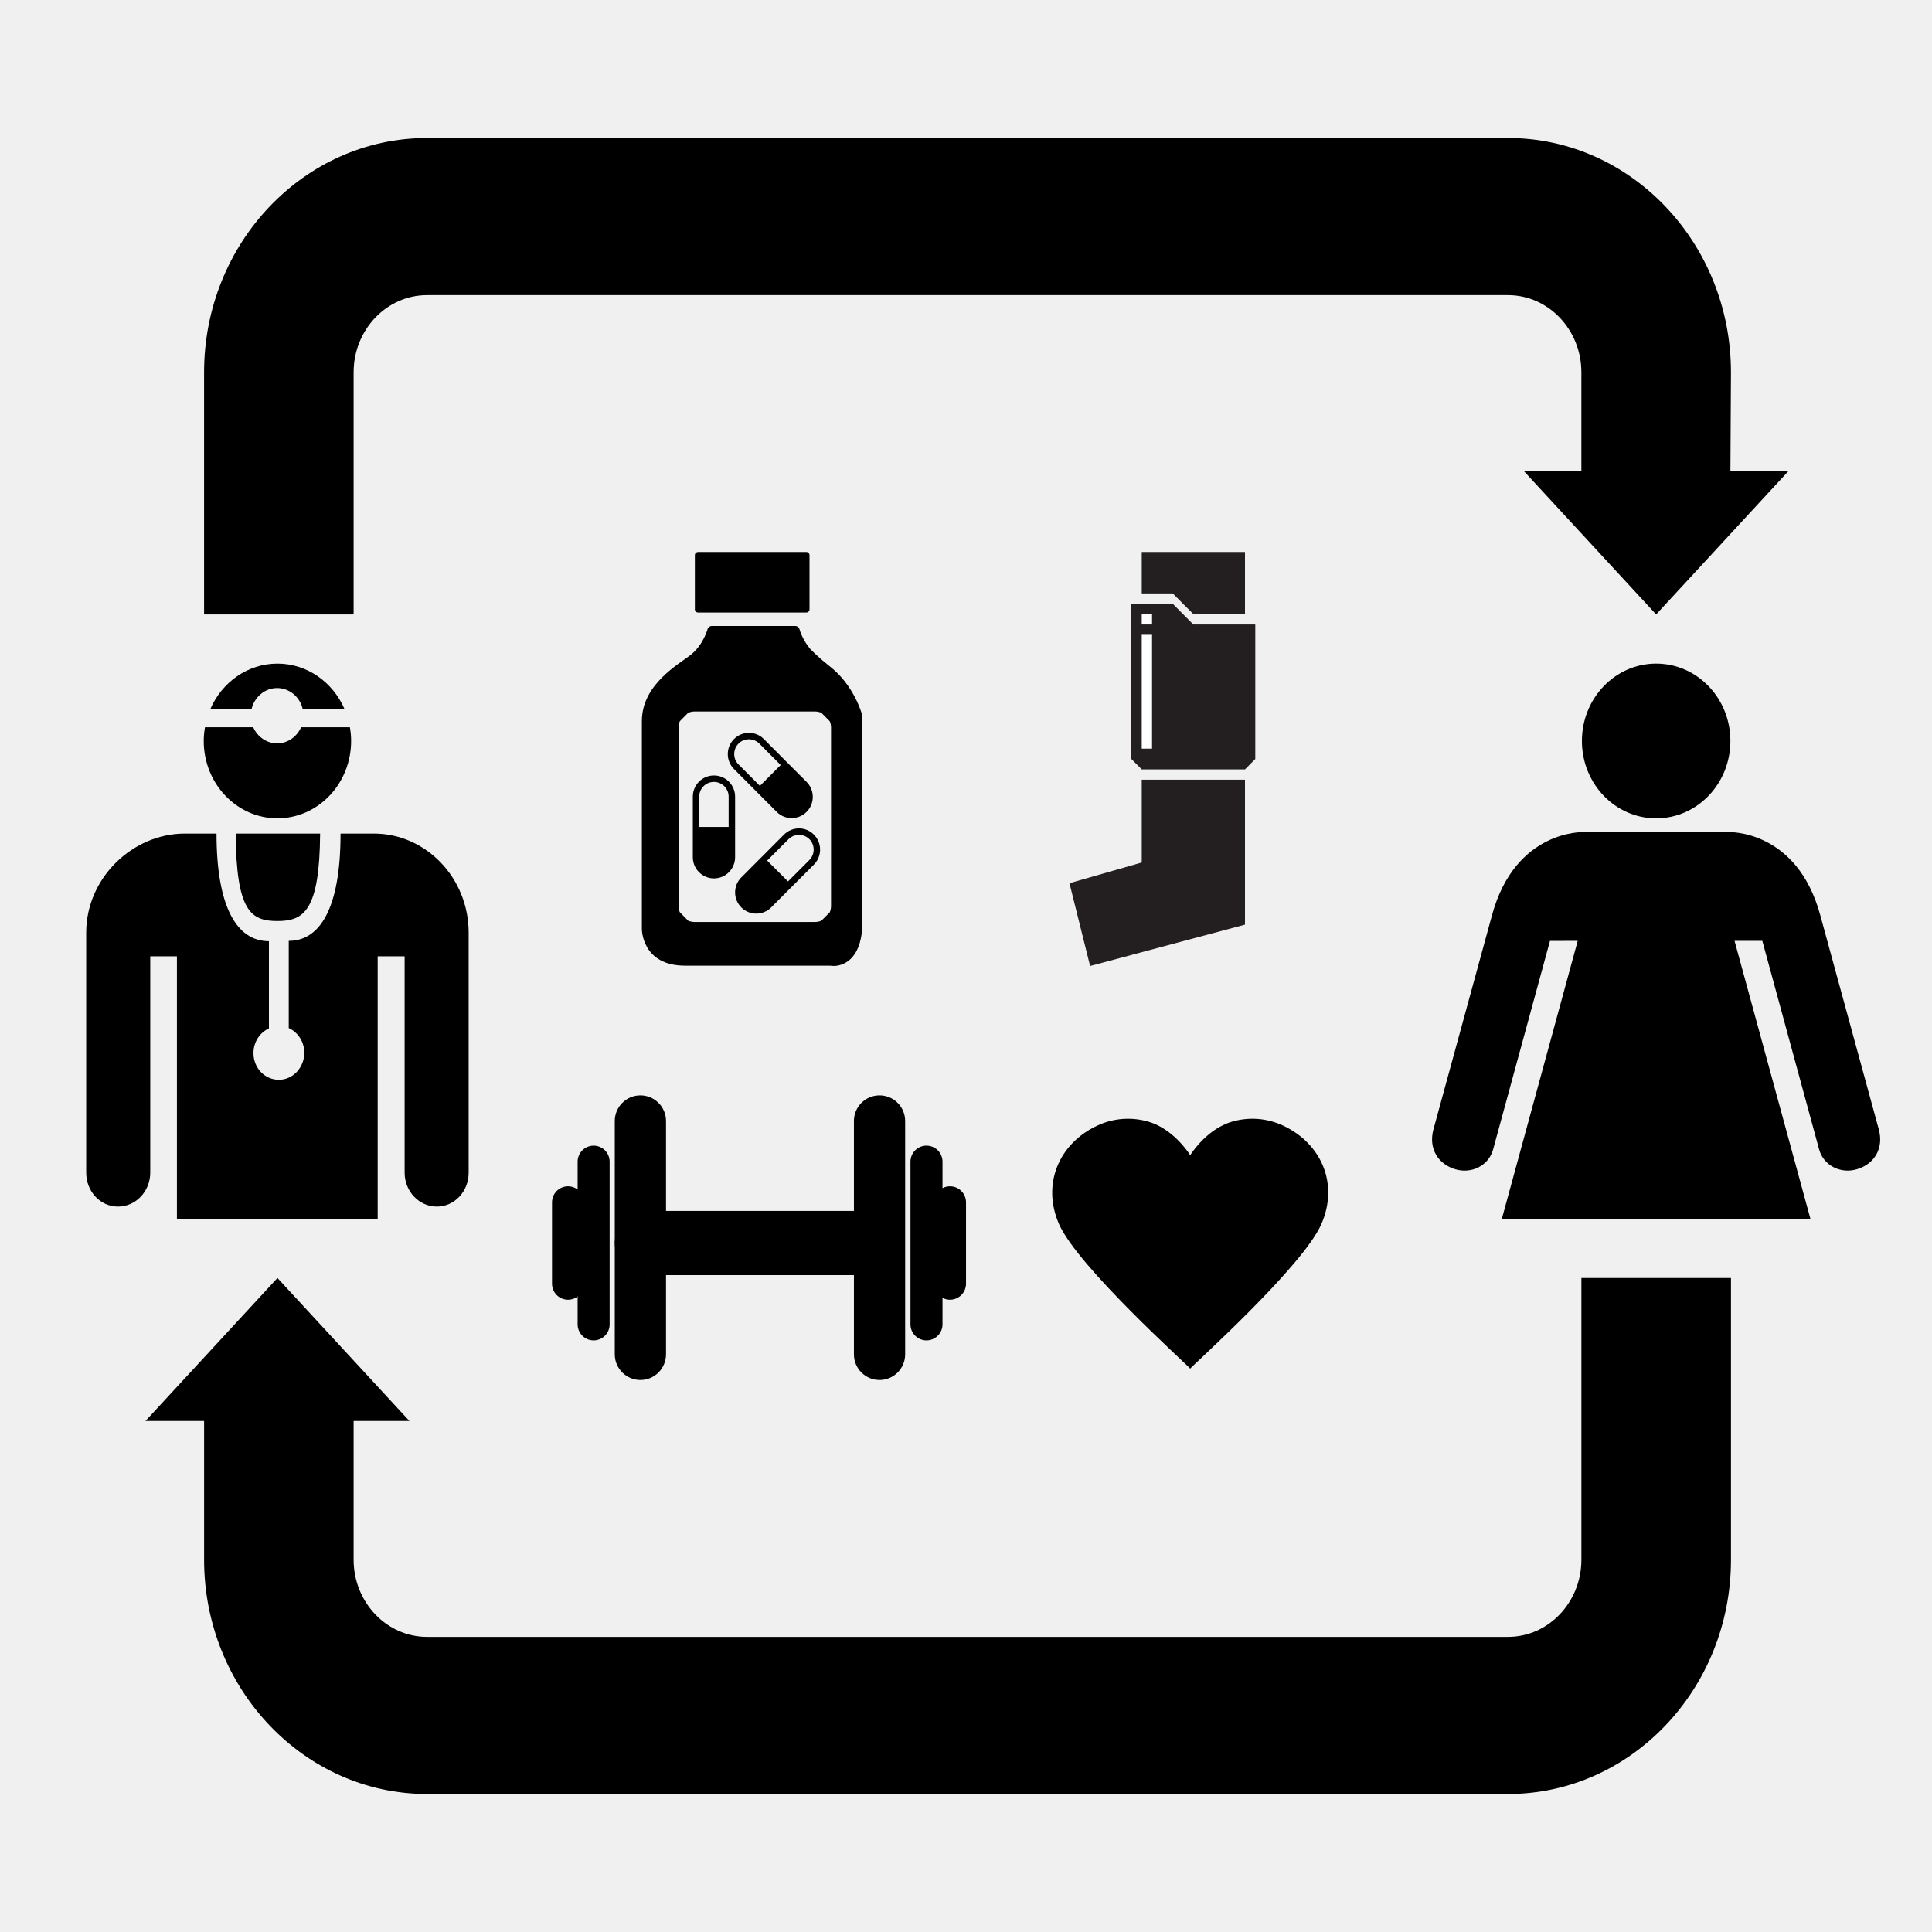
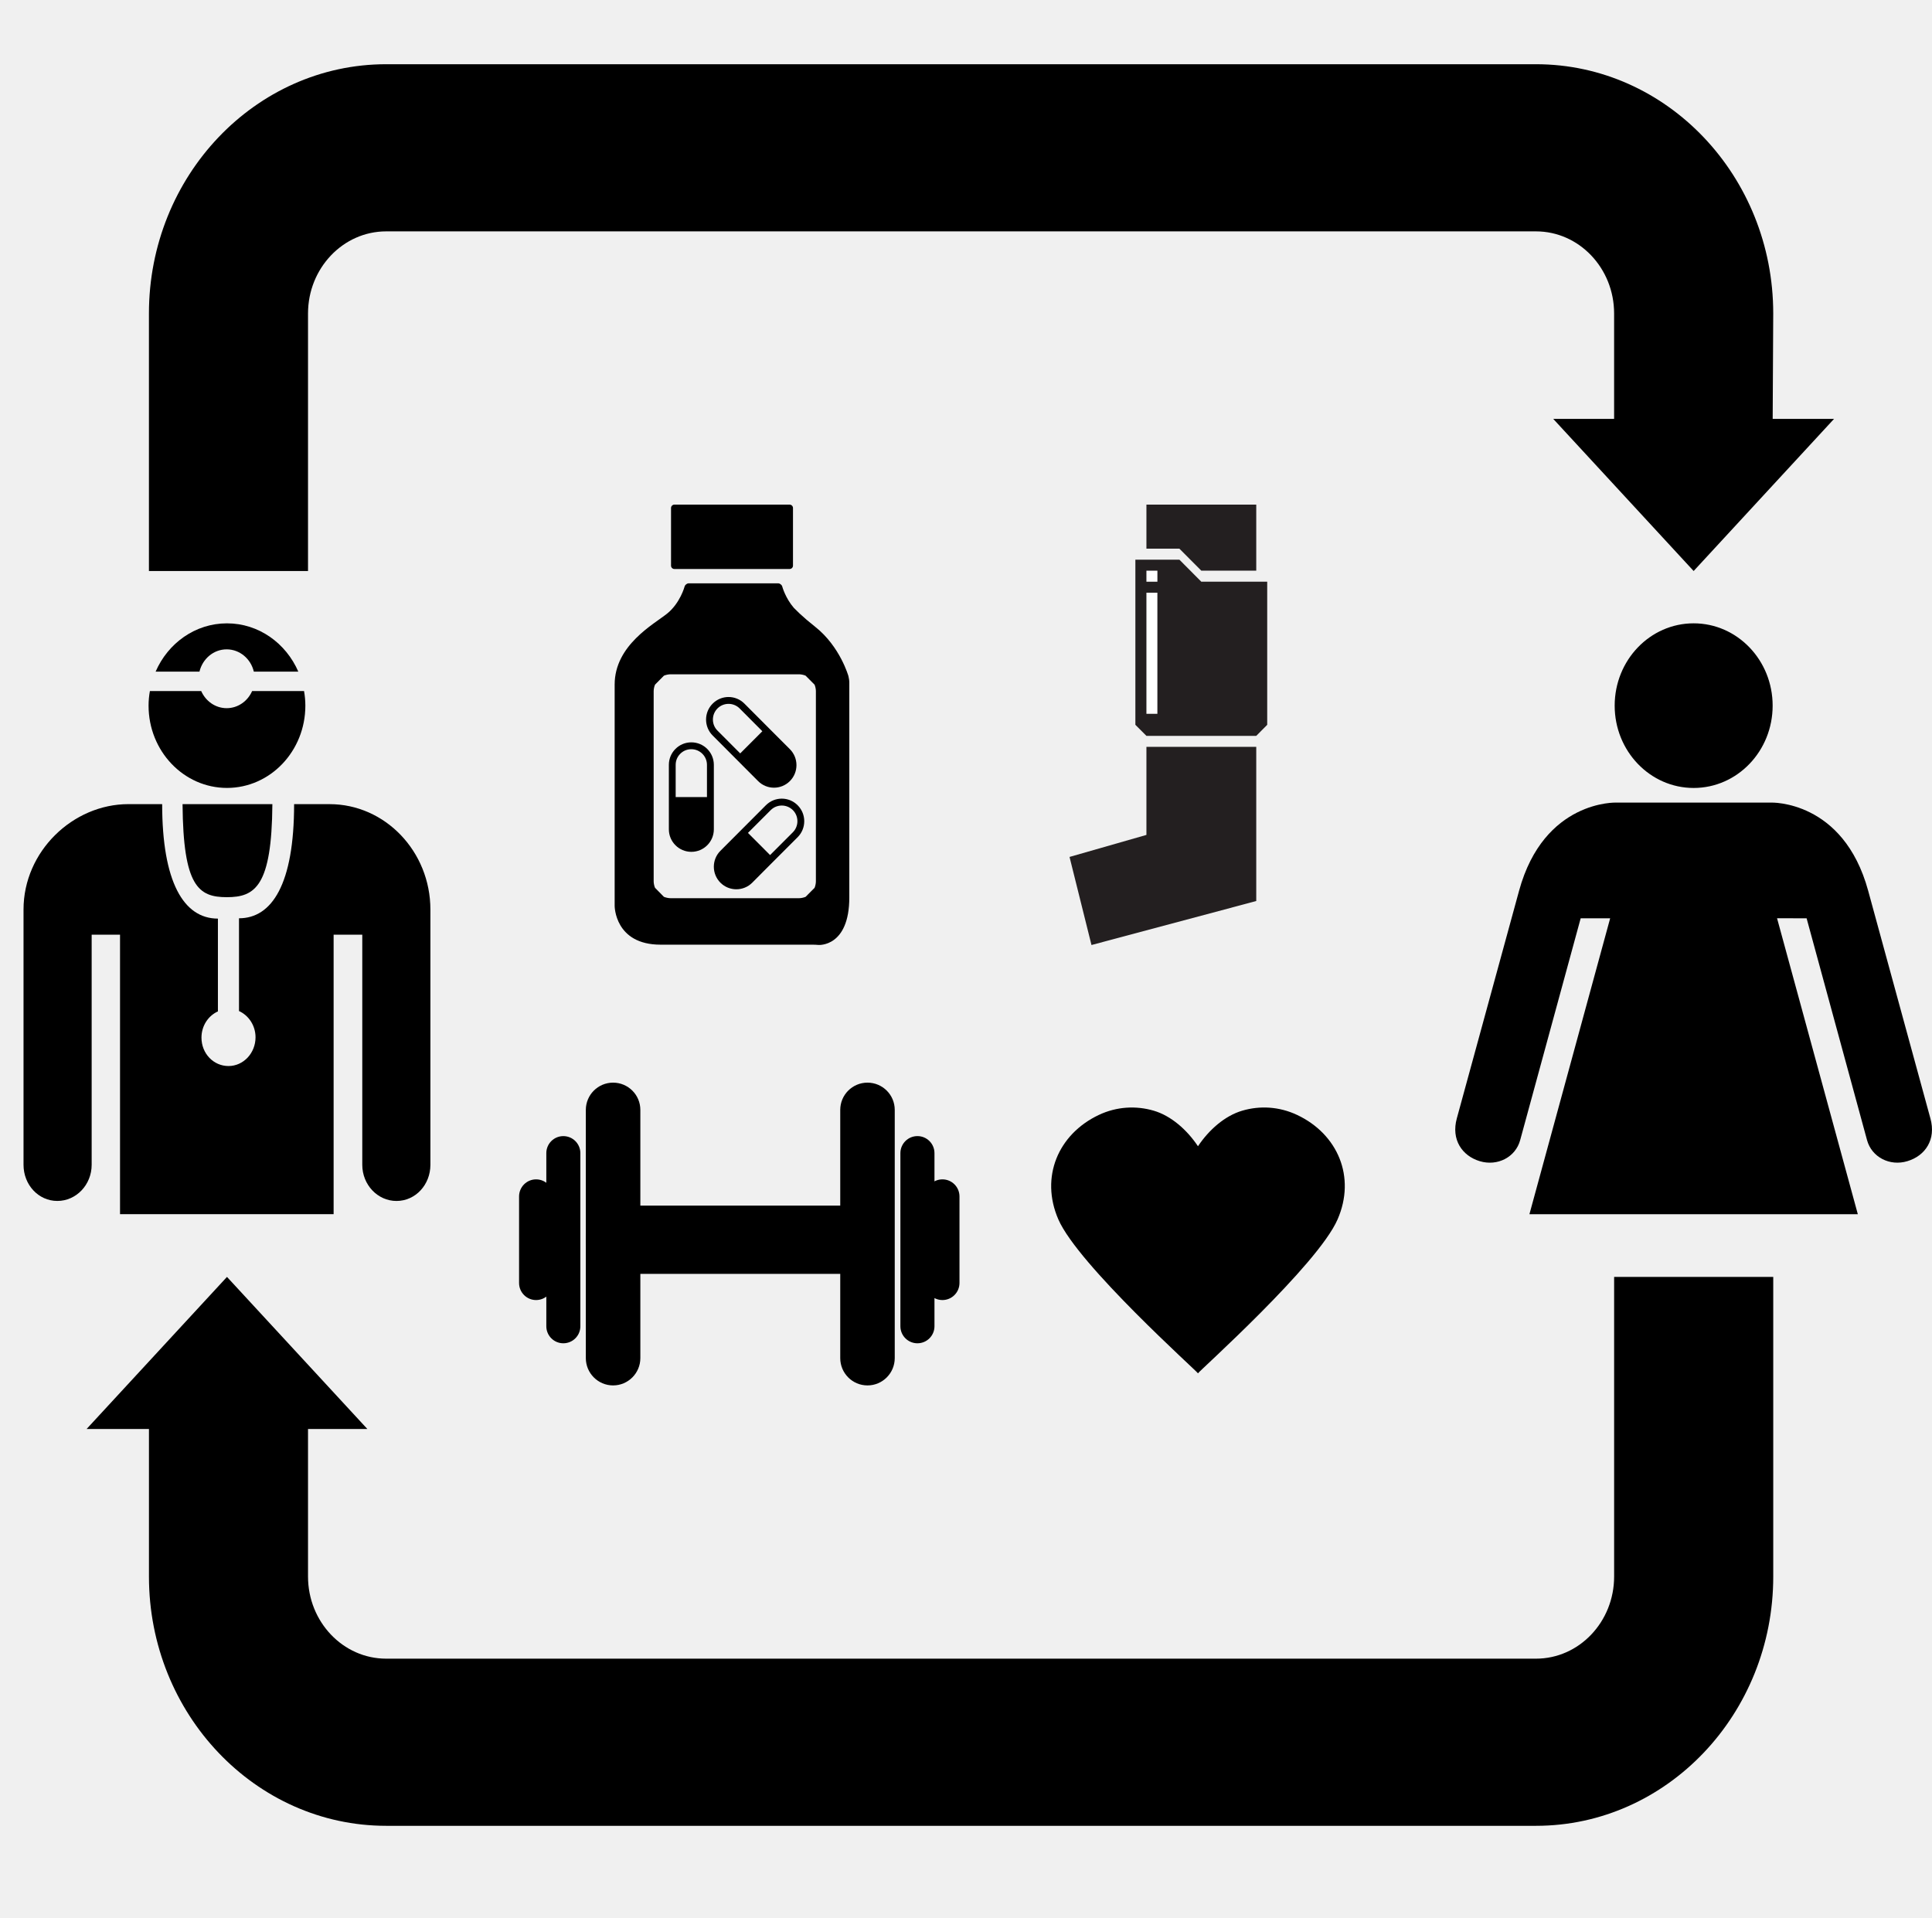
- <svg xmlns="http://www.w3.org/2000/svg" version="1.1" id="Layer_1" x="0px" y="0px" width="112px" height="112px" viewBox="-3.715 -5.5 112 112" enable-background="new -3.715 -5.5 112 112" xml:space="preserve">
+ <svg xmlns="http://www.w3.org/2000/svg" version="1.1" id="Layer_1" x="0px" y="0px" width="105.282px" height="104.5px" viewBox="0 0 105.282 104.5" enable-background="new 0 0 105.282 104.5" xml:space="preserve">
  <g>
-     <ellipse cx="92.294" cy="37.455" rx="4.304" ry="4.486" />
-     <path d="M96.838,49.041l1.611,0.003l3.293,12.089c0.253,0.928,1.24,1.438,2.2,1.146c0.968-0.289,1.577-1.176,1.252-2.336   l-3.389-12.4c-1.354-4.959-5.303-4.805-5.303-4.805h-8.417c0,0-3.947-0.154-5.304,4.805l-3.391,12.401   c-0.322,1.16,0.287,2.047,1.253,2.337c0.964,0.29,1.948-0.221,2.199-1.148l3.297-12.088l1.607-0.002l-4.401,16.127h17.896   L96.838,49.041z" />
-     <path d="M96.599,21.829l0.031-5.746C96.631,8.593,90.832,2.5,83.704,2.5H21.042c-7.128,0-12.926,6.093-12.926,13.583v14.035h8.669   V16.083c0-2.466,1.911-4.474,4.257-4.474h62.662c2.347,0,4.255,2.007,4.255,4.474v5.746h-3.316l7.65,8.289l7.651-8.289H96.599z" />
-     <path d="M87.96,68.587v16.33c0,2.467-1.909,4.474-4.256,4.474H21.042c-2.347,0-4.257-2.007-4.257-4.474v-8.041h3.235l-7.651-8.289   l-7.651,8.289h3.399v8.041c0,7.489,5.799,13.583,12.926,13.583h62.662c7.129,0,12.926-6.094,12.926-13.583v-16.33H87.96z" />
-     <path d="M13.739,36.661c-0.242,0.549-0.772,0.932-1.386,0.932c-0.617,0-1.145-0.383-1.388-0.932H8.168   c-0.046,0.258-0.072,0.521-0.072,0.795c0,2.476,1.915,4.483,4.272,4.483c2.36,0,4.272-2.008,4.272-4.483   c0-0.273-0.026-0.537-0.071-0.795H13.739z" />
-     <path d="M10.869,35.602c0.168-0.696,0.766-1.215,1.483-1.215c0.715,0,1.318,0.519,1.48,1.215h2.424   c-0.672-1.551-2.159-2.632-3.888-2.632c-1.728,0-3.215,1.081-3.888,2.632H10.869z" />
-     <path d="M12.362,47.893c1.541,0,2.448-0.592,2.481-5.069c-1.547,0-3.367,0-4.895,0C9.984,47.301,10.812,47.893,12.362,47.893z" />
-     <path d="M18.18,49.938h1.562c0,0,0,11.28,0,12.54c0,1.086,0.836,1.969,1.864,1.969c1.034,0,1.848-0.883,1.848-1.969   c0-1.083,0-12.292,0-13.909c0-3.174-2.475-5.746-5.494-5.746c-0.348,0-1.052,0-1.933,0c0,4.37-1.214,6.22-3.003,6.22v5.055   c0.527,0.238,0.901,0.79,0.901,1.432c0,0.857-0.655,1.566-1.473,1.566c-0.819,0-1.473-0.684-1.473-1.547   c0-0.645,0.368-1.192,0.896-1.43v-5.057c-1.88,0-3.038-2.019-3.038-6.239c-0.843,0-1.51,0-1.838,0   c-3.023,0-5.717,2.571-5.717,5.746c0,1.617,0,12.826,0,13.909c0,1.086,0.809,1.969,1.843,1.969c1.031,0,1.87-0.883,1.87-1.969   c0-1.26,0-12.54,0-12.54h1.546v15.231H18.18V49.938z" />
+     <ellipse cx="92.294" cy="38.455" rx="4.304" ry="4.486" />
+     <path d="M96.838,50.041l1.611,0.003l3.293,12.089c0.253,0.928,1.24,1.438,2.199,1.146c0.969-0.289,1.578-1.176,1.252-2.336   l-3.389-12.4c-1.354-4.959-5.303-4.805-5.303-4.805h-8.417c0,0-3.946-0.154-5.304,4.805l-3.391,12.4   c-0.322,1.16,0.286,2.048,1.252,2.338c0.965,0.289,1.948-0.221,2.199-1.148l3.297-12.088l1.607-0.002l-4.4,16.127h17.896   L96.838,50.041z" />
+     <path d="M96.6,22.829l0.03-5.746C96.631,9.593,90.832,3.5,83.704,3.5H21.042c-7.128,0-12.926,6.093-12.926,13.583v14.035h8.669   V17.083c0-2.466,1.911-4.474,4.257-4.474h62.662c2.347,0,4.255,2.007,4.255,4.474v5.746h-3.316l7.65,8.289l7.65-8.289H96.6z" />
+     <path d="M87.96,69.587v16.33c0,2.467-1.909,4.474-4.256,4.474H21.042c-2.347,0-4.257-2.007-4.257-4.474v-8.041h3.235l-7.651-8.289   l-7.651,8.289h3.399v8.041c0,7.489,5.799,13.583,12.926,13.583h62.662c7.129,0,12.926-6.094,12.926-13.583v-16.33H87.96z" />
+     <path d="M13.739,37.661c-0.242,0.549-0.772,0.932-1.386,0.932c-0.617,0-1.145-0.383-1.388-0.932H8.168   c-0.046,0.258-0.072,0.521-0.072,0.795c0,2.476,1.915,4.483,4.272,4.483c2.36,0,4.272-2.008,4.272-4.483   c0-0.273-0.026-0.537-0.071-0.795H13.739z" />
+     <path d="M10.869,36.602c0.168-0.696,0.766-1.215,1.483-1.215c0.715,0,1.318,0.519,1.48,1.215h2.424   c-0.672-1.551-2.159-2.632-3.888-2.632c-1.728,0-3.215,1.081-3.888,2.632H10.869z" />
+     <path d="M12.362,48.893c1.541,0,2.448-0.592,2.481-5.069c-1.547,0-3.367,0-4.895,0C9.984,48.301,10.812,48.893,12.362,48.893z" />
+     <path d="M18.18,50.938h1.562c0,0,0,11.28,0,12.541c0,1.086,0.836,1.969,1.864,1.969c1.034,0,1.848-0.883,1.848-1.969   c0-1.084,0-12.292,0-13.91c0-3.174-2.475-5.746-5.494-5.746c-0.348,0-1.052,0-1.933,0c0,4.37-1.214,6.22-3.003,6.22v5.055   c0.527,0.238,0.901,0.79,0.901,1.432c0,0.856-0.655,1.565-1.473,1.565c-0.819,0-1.473-0.684-1.473-1.547   c0-0.645,0.368-1.192,0.896-1.43v-5.057c-1.88,0-3.038-2.019-3.038-6.239c-0.843,0-1.51,0-1.838,0   c-3.023,0-5.717,2.571-5.717,5.746c0,1.617,0,12.826,0,13.91c0,1.086,0.809,1.969,1.843,1.969c1.031,0,1.87-0.883,1.87-1.969   c0-1.261,0-12.541,0-12.541h1.546v15.231H18.18V50.938z" />
  </g>
  <g>
-     <path d="M43.467,42.884c-0.237-0.24-0.553-0.361-0.865-0.361c-0.313,0-0.628,0.121-0.867,0.361l-1.238,1.241l0,0l-1.239,1.241   c-0.478,0.479-0.478,1.257,0.001,1.738c0.478,0.478,1.255,0.478,1.733,0l0.973-0.978l1.504-1.504   C43.946,44.141,43.946,43.363,43.467,42.884z M43.205,44.357l-1.24,1.241l-1.206-1.208l1.24-1.242   c0.161-0.16,0.375-0.249,0.603-0.249s0.441,0.089,0.604,0.249C43.537,43.48,43.537,44.024,43.205,44.357z" />
-     <path d="M37.674,39.455c-0.339,0-0.646,0.136-0.867,0.36c-0.222,0.22-0.358,0.528-0.358,0.866v1.757l0,0v1.756   c-0.001,0.677,0.548,1.228,1.226,1.228c0.676,0,1.225-0.549,1.225-1.228v-1.383v-2.13C38.899,40.004,38.35,39.455,37.674,39.455z    M38.525,40.682v1.757h-1.705l0-1.757c0-0.227,0.087-0.442,0.249-0.603c0.162-0.163,0.375-0.25,0.604-0.25   C38.143,39.829,38.525,40.211,38.525,40.682z" />
-     <path d="M38.836,37.344c-0.241,0.241-0.36,0.555-0.36,0.869c0,0.315,0.119,0.629,0.36,0.87l1.237,1.241l0,0l1.239,1.243   c0.478,0.479,1.254,0.479,1.732-0.001c0.478-0.479,0.478-1.258,0-1.738l-0.975-0.976l-1.501-1.506   C40.09,36.864,39.314,36.864,38.836,37.344z M40.305,37.607l1.238,1.243l-1.206,1.208l-1.238-1.242   c-0.162-0.16-0.25-0.375-0.25-0.604c0-0.229,0.088-0.442,0.25-0.605C39.431,37.275,39.972,37.275,40.305,37.607z" />
+     <path d="M43.467,43.884c-0.237-0.24-0.553-0.361-0.865-0.361c-0.313,0-0.628,0.121-0.867,0.361l-1.238,1.241l0,0l-1.239,1.241   c-0.478,0.479-0.478,1.257,0.001,1.738c0.478,0.478,1.255,0.478,1.733,0l0.973-0.978l1.504-1.504   C43.946,45.141,43.946,44.363,43.467,43.884z M43.205,45.357l-1.24,1.241l-1.206-1.208l1.24-1.242   c0.161-0.16,0.375-0.249,0.603-0.249s0.441,0.089,0.604,0.249C43.537,44.48,43.537,45.024,43.205,45.357z" />
+     <path d="M37.674,40.455c-0.339,0-0.646,0.136-0.867,0.36c-0.222,0.22-0.358,0.528-0.358,0.866v1.757l0,0v1.756   c-0.001,0.677,0.548,1.228,1.226,1.228c0.676,0,1.225-0.549,1.225-1.228v-1.383v-2.13C38.899,41.004,38.35,40.455,37.674,40.455z    M38.525,41.682v1.757H36.82v-1.757c0-0.227,0.087-0.442,0.249-0.603c0.162-0.163,0.375-0.25,0.604-0.25   C38.143,40.829,38.525,41.211,38.525,41.682z" />
+     <path d="M38.836,38.344c-0.241,0.241-0.36,0.555-0.36,0.869c0,0.315,0.119,0.629,0.36,0.87l1.237,1.241l0,0l1.239,1.243   c0.478,0.479,1.254,0.479,1.732-0.001c0.478-0.479,0.478-1.258,0-1.738l-0.975-0.976l-1.501-1.506   C40.09,37.864,39.314,37.864,38.836,38.344z M40.305,38.607l1.238,1.243l-1.206,1.208l-1.238-1.242   c-0.162-0.16-0.25-0.375-0.25-0.604s0.088-0.442,0.25-0.605C39.431,38.275,39.972,38.275,40.305,38.607z" />
    <g>
-       <path d="M42.676,30.008c0.002,0,0.002,0,0.002,0h0.352c0.1,0,0.183-0.081,0.183-0.182v-3.143c0-0.1-0.083-0.183-0.183-0.183    h-6.281c-0.099,0-0.182,0.083-0.182,0.183v3.143c0,0.101,0.083,0.182,0.182,0.182h2.505h0.775H42.676z" />
-       <path d="M46.234,35.846c0,0-0.452-1.614-1.81-2.687c-0.342-0.27-0.621-0.51-0.849-0.723l0.003,0.001    c-0.007-0.006-0.016-0.014-0.023-0.021c-0.109-0.104-0.207-0.199-0.296-0.29c-0.464-0.539-0.631-1.161-0.631-1.161    c-0.025-0.096-0.129-0.176-0.228-0.176h-0.505h-1.85h-0.14h0.007h-2.38c-0.099,0-0.202,0.083-0.227,0.179    c0,0-0.24,0.899-0.951,1.471c-0.716,0.574-2.859,1.719-2.859,3.867v11.703v0.362c0,0,0,2.11,2.499,2.11h8.247    c0.1,0,0.264,0.004,0.362,0.015c0,0,1.679,0.129,1.679-2.592V36.204C46.283,36.104,46.26,35.943,46.234,35.846z M44.461,47.037    c0,0.099-0.031,0.256-0.072,0.347l-0.488,0.49c-0.09,0.04-0.246,0.074-0.347,0.074h-7.026c-0.101,0-0.256-0.034-0.349-0.074    l-0.483-0.49c-0.043-0.091-0.075-0.248-0.075-0.347V36.658c0-0.101,0.031-0.257,0.075-0.348l0.483-0.488    c0.093-0.042,0.248-0.075,0.349-0.075h7.026c0.101,0,0.257,0.033,0.347,0.075l0.486,0.488c0.043,0.091,0.074,0.247,0.074,0.348    V47.037z" />
+       <path d="M42.676,31.008c0.002,0,0.002,0,0.002,0h0.352c0.1,0,0.183-0.081,0.183-0.182v-3.143c0-0.1-0.083-0.183-0.183-0.183    h-6.281c-0.099,0-0.182,0.083-0.182,0.183v3.143c0,0.101,0.083,0.182,0.182,0.182h2.505h0.775H42.676z" />
+       <path d="M46.234,36.846c0,0-0.452-1.614-1.81-2.687c-0.342-0.27-0.621-0.51-0.849-0.723l0.003,0.001    c-0.007-0.006-0.016-0.014-0.023-0.021c-0.109-0.104-0.207-0.199-0.296-0.29c-0.464-0.539-0.631-1.161-0.631-1.161    c-0.025-0.096-0.129-0.176-0.228-0.176h-0.505h-1.85h-0.14h0.007h-2.38c-0.099,0-0.202,0.083-0.227,0.179    c0,0-0.24,0.899-0.951,1.471c-0.716,0.574-2.859,1.719-2.859,3.867v11.703v0.362c0,0,0,2.11,2.499,2.11h8.247    c0.1,0,0.264,0.004,0.362,0.015c0,0,1.679,0.129,1.679-2.592v-11.7C46.283,37.104,46.26,36.943,46.234,36.846z M44.461,48.037    c0,0.099-0.031,0.256-0.072,0.347l-0.488,0.49c-0.09,0.04-0.246,0.074-0.347,0.074h-7.026c-0.101,0-0.256-0.034-0.349-0.074    l-0.483-0.49c-0.043-0.091-0.075-0.248-0.075-0.347V37.658c0-0.101,0.031-0.257,0.075-0.348l0.483-0.488    c0.093-0.042,0.248-0.075,0.349-0.075h7.026c0.101,0,0.257,0.033,0.347,0.075l0.486,0.488c0.043,0.091,0.074,0.247,0.074,0.348    V48.037z" />
    </g>
  </g>
  <g>
-     <polygon fill="#231F20" points="62.473,26.5 62.473,28.901 64.269,28.901 65.464,30.1 68.458,30.1 68.458,26.5  " />
-     <polygon fill="#231F20" points="61.871,29.5 64.269,29.5 65.464,30.701 69.055,30.701 69.055,38.5 68.458,39.102 62.473,39.102    61.871,38.5  " />
-     <polygon fill="#231F20" points="62.473,39.7 68.458,39.7 68.458,48.102 59.479,50.5 58.283,45.7 62.473,44.5  " />
-     <rect x="62.473" y="30.1" fill="#FFFFFF" width="0.597" height="0.601" />
-     <polygon fill="#FFFFFF" points="63.07,37.301 63.07,37.9 62.473,37.9 62.473,31.3 63.07,31.3  " />
+     <polygon fill="#231F20" points="62.473,27.5 62.473,29.901 64.27,29.901 65.464,31.1 68.458,31.1 68.458,27.5  " />
+     <polygon fill="#231F20" points="61.871,30.5 64.27,30.5 65.464,31.701 69.055,31.701 69.055,39.5 68.458,40.102 62.473,40.102    61.871,39.5  " />
+     <polygon fill="#231F20" points="62.473,40.7 68.458,40.7 68.458,49.102 59.479,51.5 58.283,46.7 62.473,45.5  " />
+     <rect x="62.473" y="31.1" fill="#FFFFFF" width="0.598" height="0.601" />
+     <polygon fill="#FFFFFF" points="63.07,38.301 63.07,38.9 62.473,38.9 62.473,32.3 63.07,32.3  " />
  </g>
  <g id="Your_Icon">
-     <path d="M33.409,74.5c-0.819,0-1.485-0.667-1.485-1.488V59.487c0-0.822,0.666-1.487,1.485-1.487c0.82,0,1.486,0.665,1.486,1.487   v13.524C34.895,73.833,34.229,74.5,33.409,74.5z" />
-     <path d="M47.272,74.5c-0.82,0-1.484-0.667-1.484-1.488V59.487c0-0.822,0.664-1.487,1.484-1.487c0.821,0,1.486,0.665,1.486,1.487   v13.524C48.758,73.833,48.093,74.5,47.272,74.5z" />
-     <path d="M49.994,72.204c-0.513,0-0.928-0.416-0.928-0.929v-9.432c0-0.513,0.415-0.929,0.928-0.929c0.514,0,0.929,0.416,0.929,0.929   v9.432C50.923,71.788,50.508,72.204,49.994,72.204z" />
-     <path d="M30.698,72.204c-0.513,0-0.927-0.416-0.927-0.929v-9.432c0-0.513,0.415-0.928,0.927-0.928c0.513,0,0.928,0.415,0.928,0.928   v9.432C31.627,71.788,31.212,72.204,30.698,72.204z" />
-     <path d="M29.213,69.847c-0.512,0-0.927-0.415-0.927-0.93v-4.714c0-0.516,0.416-0.932,0.927-0.932c0.514,0,0.929,0.416,0.929,0.932   v4.714C30.142,69.432,29.726,69.847,29.213,69.847z" />
-     <path d="M51.357,69.847c-0.514,0-0.93-0.415-0.93-0.93v-4.714c0-0.516,0.416-0.932,0.93-0.932c0.513,0,0.929,0.416,0.929,0.932   v4.714C52.285,69.432,51.869,69.847,51.357,69.847z" />
-     <path d="M46.405,68.421H33.781c-1.024,0-1.856-0.833-1.856-1.861s0.832-1.86,1.856-1.86h12.624c1.027,0,1.858,0.832,1.858,1.86   S47.432,68.421,46.405,68.421z" />
+     <path d="M33.409,75.5c-0.819,0-1.485-0.667-1.485-1.488V60.486c0-0.821,0.666-1.486,1.485-1.486c0.82,0,1.486,0.665,1.486,1.486   v13.524C34.895,74.833,34.229,75.5,33.409,75.5z" />
+     <path d="M47.272,75.5c-0.82,0-1.484-0.667-1.484-1.488V60.486c0-0.821,0.664-1.486,1.484-1.486c0.821,0,1.486,0.665,1.486,1.486   v13.524C48.758,74.833,48.093,75.5,47.272,75.5z" />
+     <path d="M49.994,73.204c-0.513,0-0.928-0.416-0.928-0.929v-9.433c0-0.513,0.415-0.929,0.928-0.929c0.514,0,0.929,0.416,0.929,0.929   v9.433C50.923,72.788,50.508,73.204,49.994,73.204z" />
+     <path d="M30.698,73.204c-0.513,0-0.927-0.416-0.927-0.929v-9.433c0-0.513,0.415-0.928,0.927-0.928c0.513,0,0.928,0.415,0.928,0.928   v9.433C31.627,72.788,31.212,73.204,30.698,73.204z" />
+     <path d="M29.213,70.848c-0.512,0-0.927-0.416-0.927-0.931v-4.714c0-0.516,0.416-0.932,0.927-0.932c0.514,0,0.929,0.416,0.929,0.932   v4.714C30.142,70.432,29.726,70.848,29.213,70.848z" />
+     <path d="M51.357,70.848c-0.514,0-0.93-0.416-0.93-0.931v-4.714c0-0.516,0.416-0.932,0.93-0.932c0.513,0,0.929,0.416,0.929,0.932   v4.714C52.285,70.432,51.869,70.848,51.357,70.848z" />
+     <path d="M46.405,69.421H33.781c-1.024,0-1.856-0.833-1.856-1.86c0-1.028,0.832-1.86,1.856-1.86h12.624   c1.027,0,1.858,0.832,1.858,1.86C48.263,68.588,47.432,69.421,46.405,69.421z" />
  </g>
-   <path d="M72.996,62.131c-0.402-1.003-1.2-1.847-2.309-2.37c-0.979-0.462-2.032-0.516-2.992-0.234  c-0.957,0.282-1.82,1.051-2.413,1.938c-0.594-0.888-1.453-1.656-2.413-1.938c-0.957-0.281-2.014-0.228-2.992,0.234  c-1.106,0.523-1.907,1.367-2.306,2.37c-0.4,1-0.401,2.165,0.102,3.321c1.076,2.479,7.575,8.29,7.609,8.389  c0.034-0.099,6.535-5.91,7.608-8.389C73.395,64.295,73.394,63.131,72.996,62.131z" />
+   <path d="M72.996,63.131c-0.402-1.003-1.2-1.847-2.309-2.37c-0.979-0.462-2.033-0.516-2.992-0.233  c-0.957,0.281-1.82,1.051-2.413,1.938c-0.595-0.888-1.453-1.656-2.413-1.938c-0.957-0.281-2.014-0.229-2.992,0.233  c-1.105,0.523-1.906,1.367-2.307,2.37c-0.399,1-0.4,2.165,0.103,3.321c1.076,2.479,7.575,8.29,7.609,8.389  c0.034-0.099,6.534-5.909,7.608-8.389C73.395,65.295,73.395,64.131,72.996,63.131z" />
</svg>
